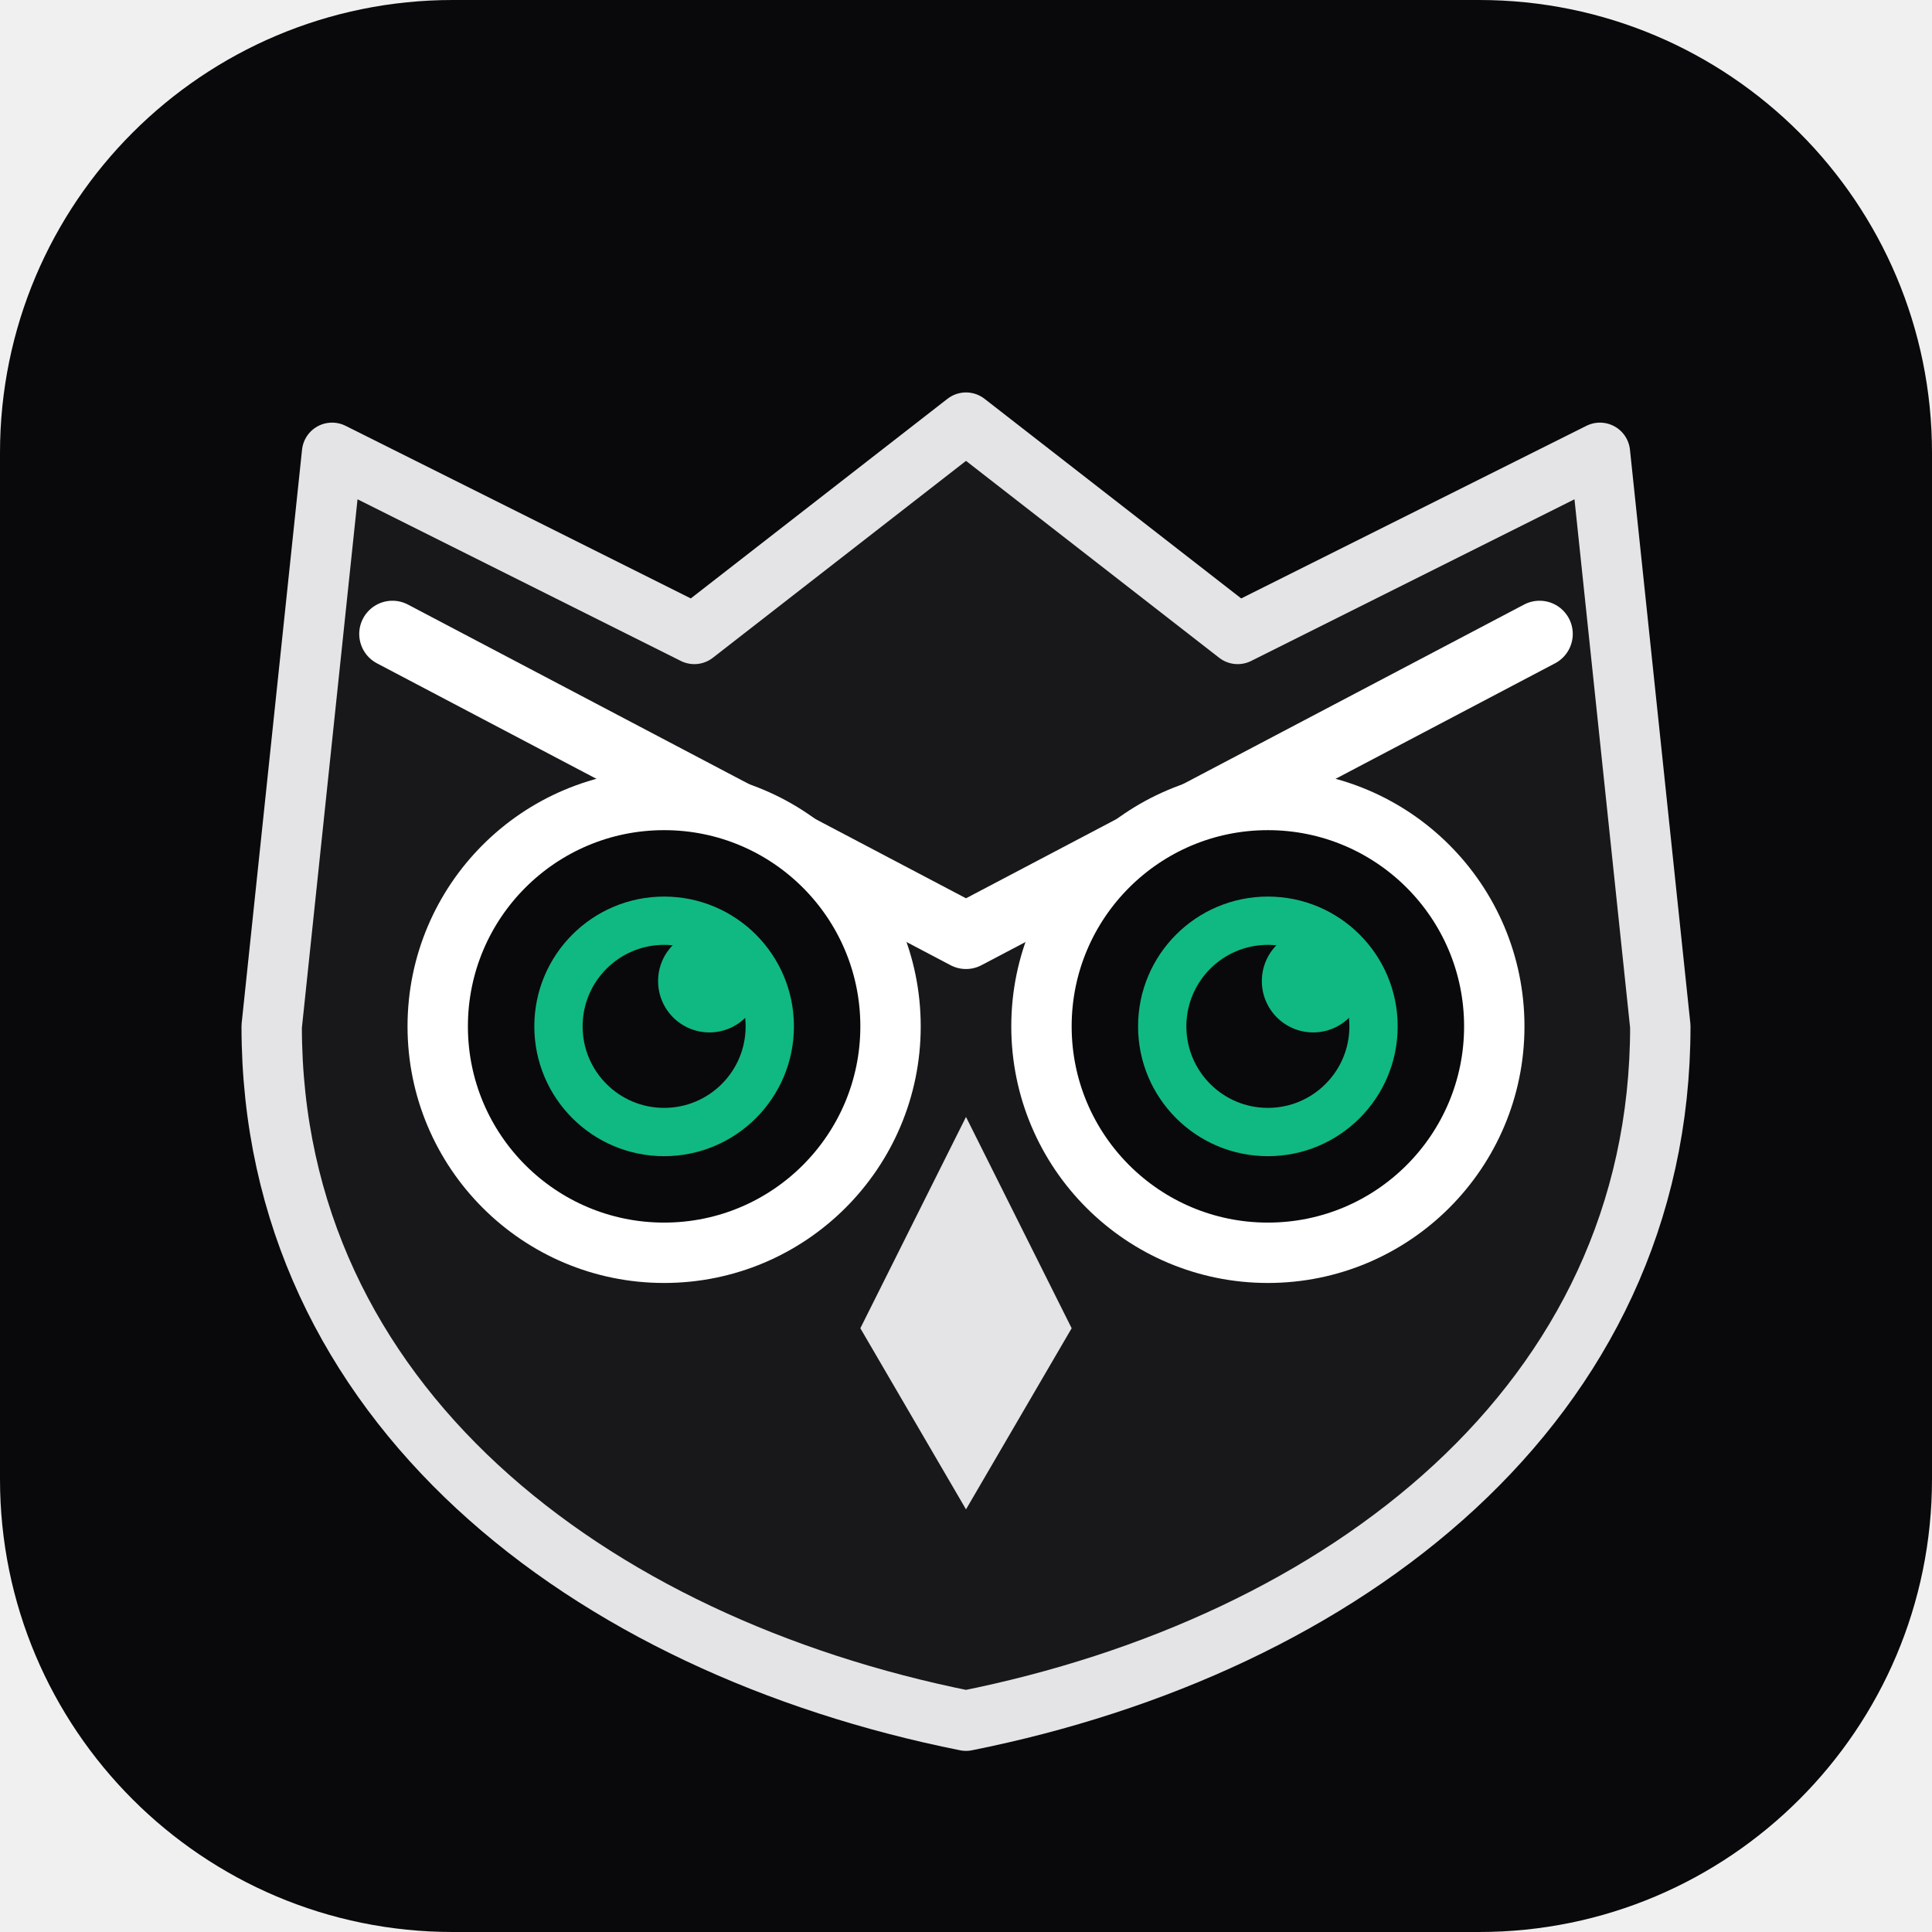
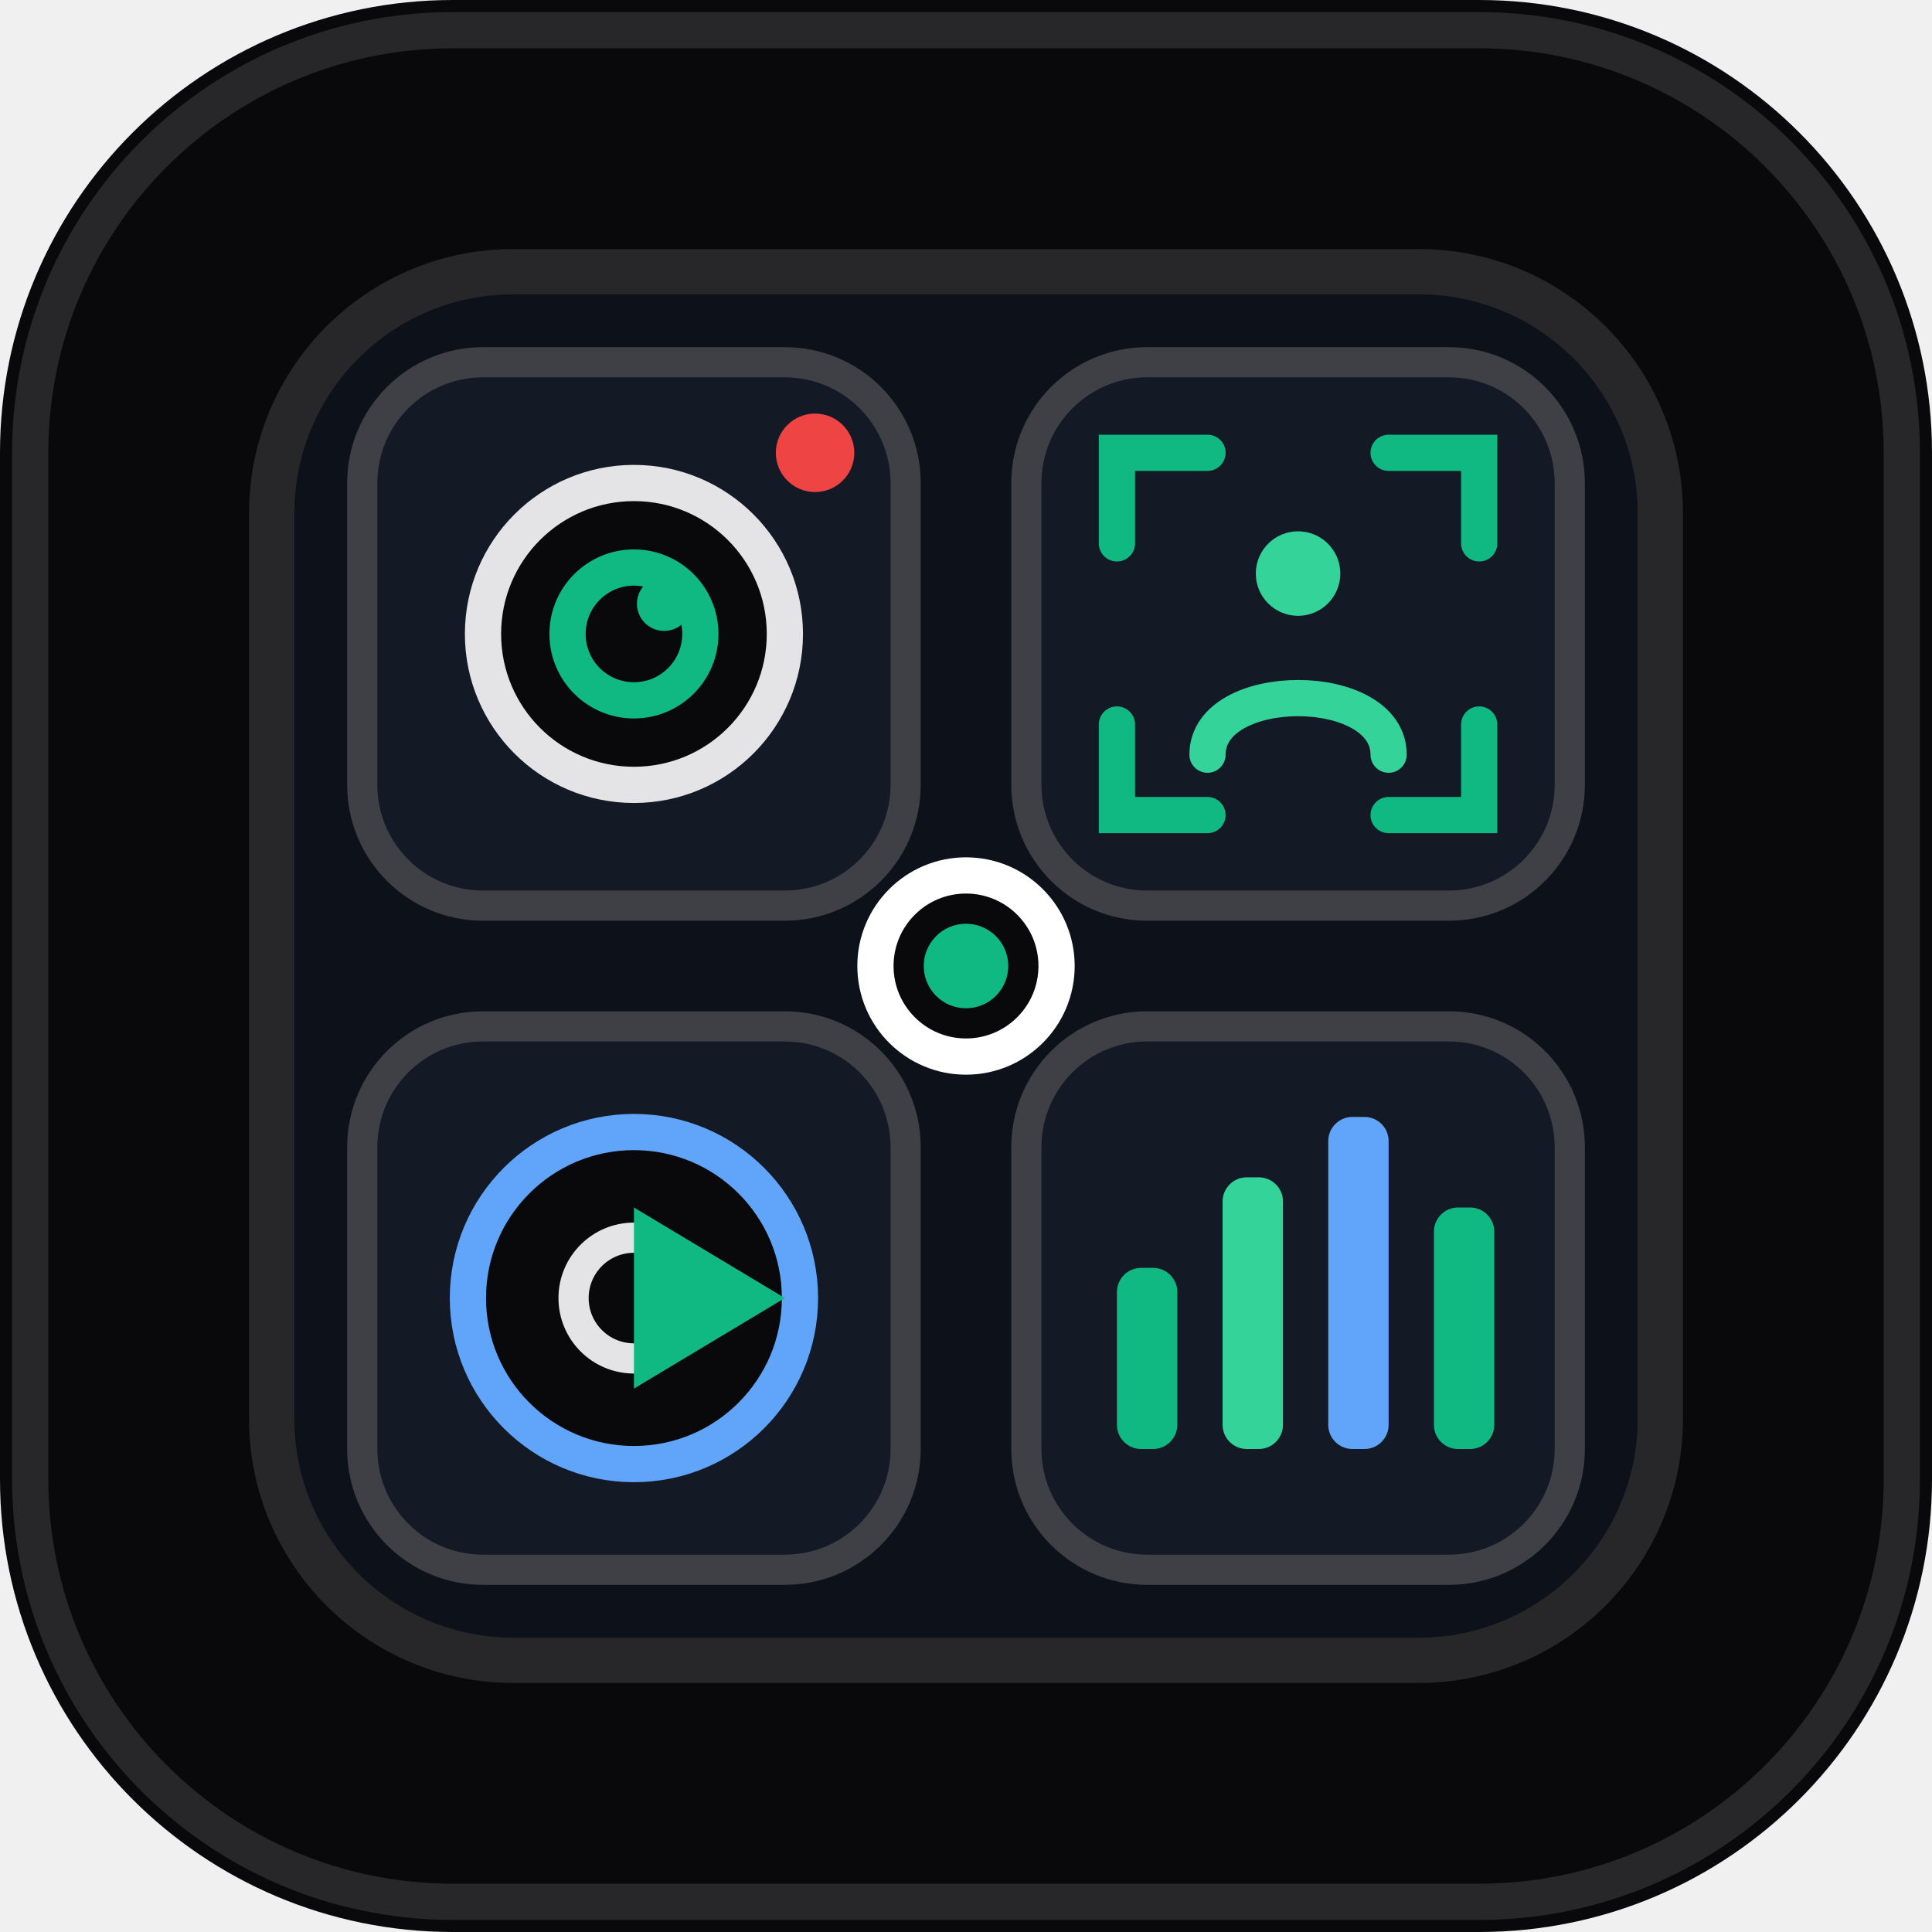
<svg xmlns="http://www.w3.org/2000/svg" width="512" height="512" viewBox="0 0 64 64" fill="none">
+   <defs>
+     <linearGradient id="vmsGlow" x1="10" y1="10" x2="54" y2="54" gradientUnits="userSpaceOnUse">
+       <stop offset="0%" stop-color="#10B981" stop-opacity="0.2" />
+       <stop offset="100%" stop-color="#60A5FA" stop-opacity="0.08" />
+     </linearGradient>
+     <linearGradient id="cellBorder" x1="12" y1="12" x2="52" y2="52" gradientUnits="userSpaceOnUse">
+       <stop offset="0%" stop-color="#3F3F46" />
+       <stop offset="100%" stop-color="#27272A" />
+     </linearGradient>
+   </defs>
  <rect width="64" height="64" rx="15" fill="#09090B" />
-   <path d="M11 15L23 21L32 14L41 21L53 15L55 34C55 46.5 44.5 54.5 32 57C19.5 54.5 9 46.5 9 34L11 15Z" fill="#18181B" stroke="#E4E4E7" stroke-width="2" stroke-linejoin="round" />
-   <path d="M13 21L32 31L51 21" stroke="#FFFFFF" stroke-width="2.2" stroke-linecap="round" stroke-linejoin="round" />
-   <circle cx="22" cy="34" r="7.5" fill="#09090B" stroke="#FFFFFF" stroke-width="2" />
-   <circle cx="22" cy="34" r="3.5" fill="#09090B" stroke="#10B981" stroke-width="1.6" />
-   <circle cx="23.5" cy="32.5" r="1.7" fill="#10B981" />
-   <circle cx="42" cy="34" r="7.5" fill="#09090B" stroke="#FFFFFF" stroke-width="2" />
-   <circle cx="42" cy="34" r="3.5" fill="#09090B" stroke="#10B981" stroke-width="1.6" />
-   <circle cx="43.5" cy="32.5" r="1.7" fill="#10B981" />
-   <path d="M32 37L28.5 44L32 50L35.5 44L32 37Z" fill="#E4E4E7" />
+   <rect x="1" y="1" width="62" height="62" rx="14" stroke="#27272A" stroke-width="1.2" />
+   <rect x="9" y="9" width="46" height="46" rx="8" fill="#0D111A" stroke="#27272A" stroke-width="1.5" />
+   <rect x="12" y="12" width="18" height="18" rx="4" fill="#141926" stroke="#3F3F46" stroke-width="1" />
+   <circle cx="21" cy="21" r="5" fill="#09090B" stroke="#E4E4E7" stroke-width="1.2" />
+   <circle cx="21" cy="21" r="2.2" fill="#09090B" stroke="#10B981" stroke-width="1.2" />
+   <circle cx="22" cy="20" r="0.9" fill="#10B981" />
+   <circle cx="27" cy="15" r="1.3" fill="#EF4444" />
+   <rect x="34" y="12" width="18" height="18" rx="4" fill="#141926" stroke="#3F3F46" stroke-width="1" />
+   <path d="M37 18 V15 H40" stroke="#10B981" stroke-width="1.2" stroke-linecap="round" />
+   <path d="M49 18 V15 H46" stroke="#10B981" stroke-width="1.2" stroke-linecap="round" />
+   <path d="M37 24 V27 H40" stroke="#10B981" stroke-width="1.2" stroke-linecap="round" />
+   <path d="M49 24 V27 H46" stroke="#10B981" stroke-width="1.2" stroke-linecap="round" />
+   <circle cx="43" cy="19" r="1.4" fill="#34D399" />
+   <path d="M40 25 C40 22.5 46 22.5 46 25" stroke="#34D399" stroke-width="1.2" stroke-linecap="round" />
+   <rect x="12" y="34" width="18" height="18" rx="4" fill="#141926" stroke="#3F3F46" stroke-width="1" />
+   <circle cx="21" cy="43" r="5.5" fill="#09090B" stroke="#60A5FA" stroke-width="1.2" />
+   <circle cx="21" cy="43" r="2" fill="#09090B" stroke="#E4E4E7" stroke-width="1" />
+   <path d="M21 40 L26 43 L21 46 Z" fill="#10B981" />
+   <rect x="34" y="34" width="18" height="18" rx="4" fill="#141926" stroke="#3F3F46" stroke-width="1" />
+   <rect x="37" y="42" width="2" height="6" rx="0.8" fill="#10B981" />
+   <rect x="40.5" y="39" width="2" height="9" rx="0.8" fill="#34D399" />
+   <rect x="44" y="37" width="2" height="11" rx="0.8" fill="#60A5FA" />
+   <rect x="47.5" y="40" width="2" height="8" rx="0.8" fill="#10B981" />
+   <circle cx="32" cy="32" r="3" fill="#09090B" stroke="#FFFFFF" stroke-width="1.2" />
+   <circle cx="32" cy="32" r="1.4" fill="#10B981" />
</svg>
